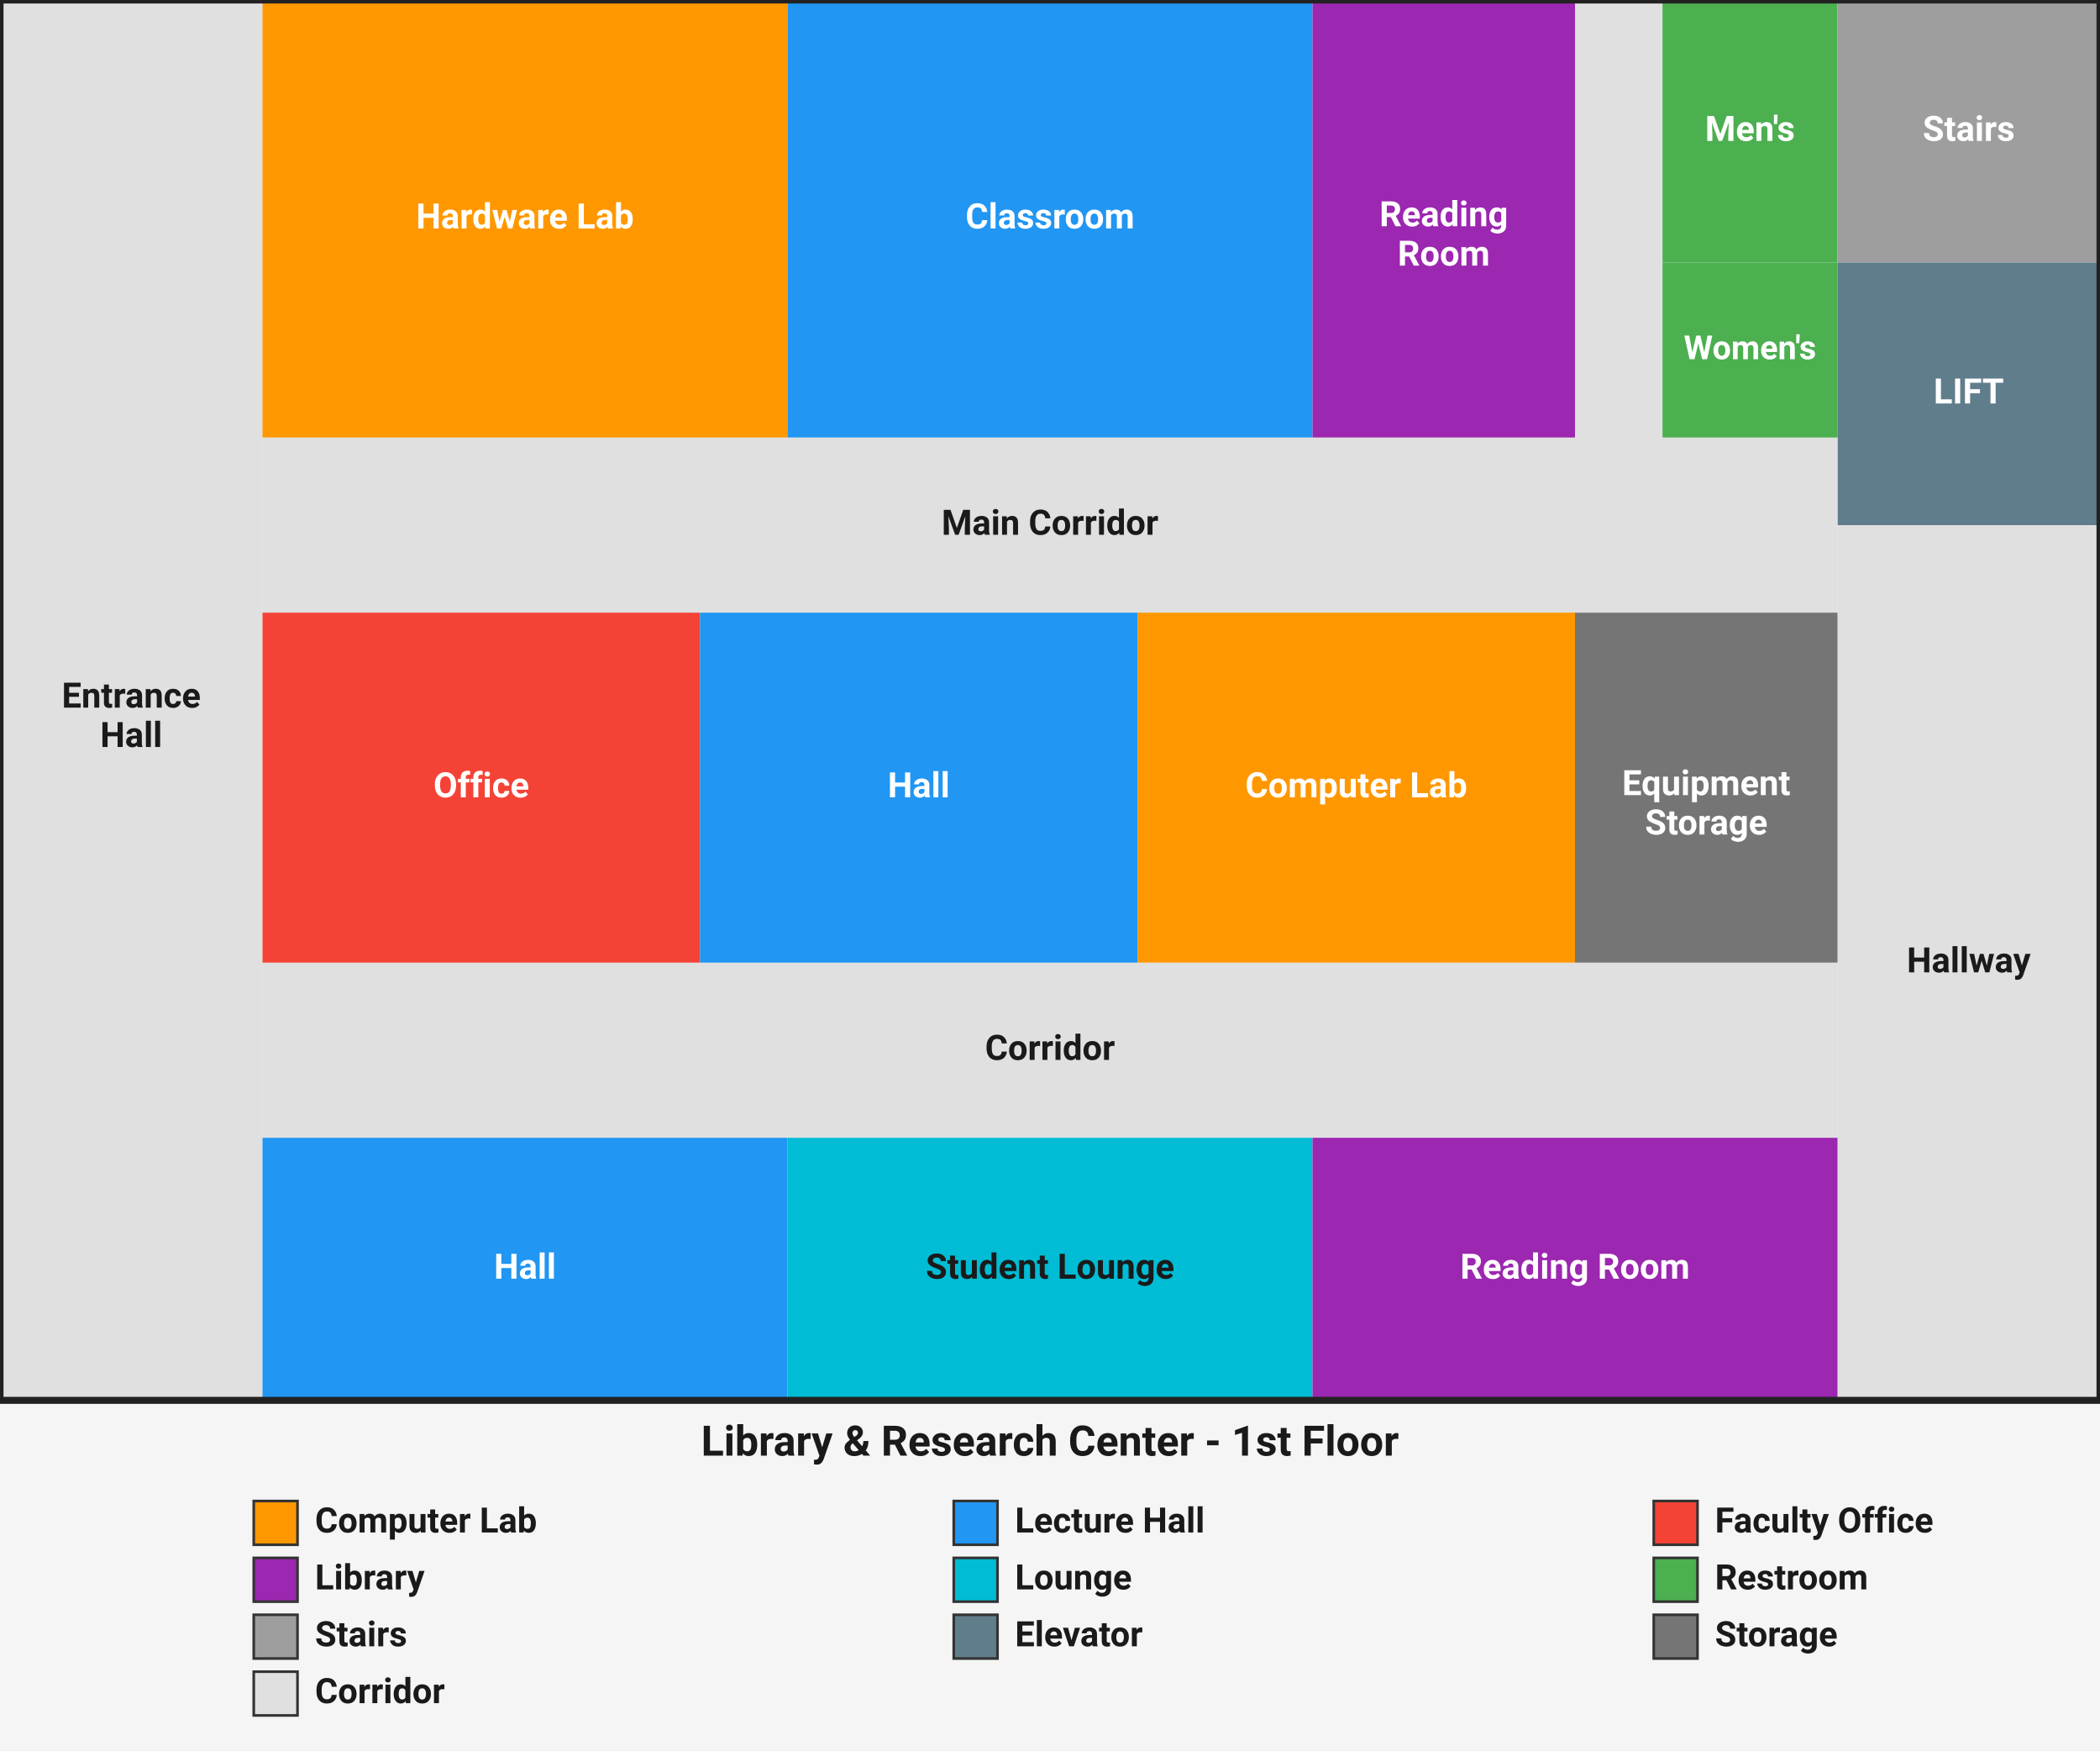
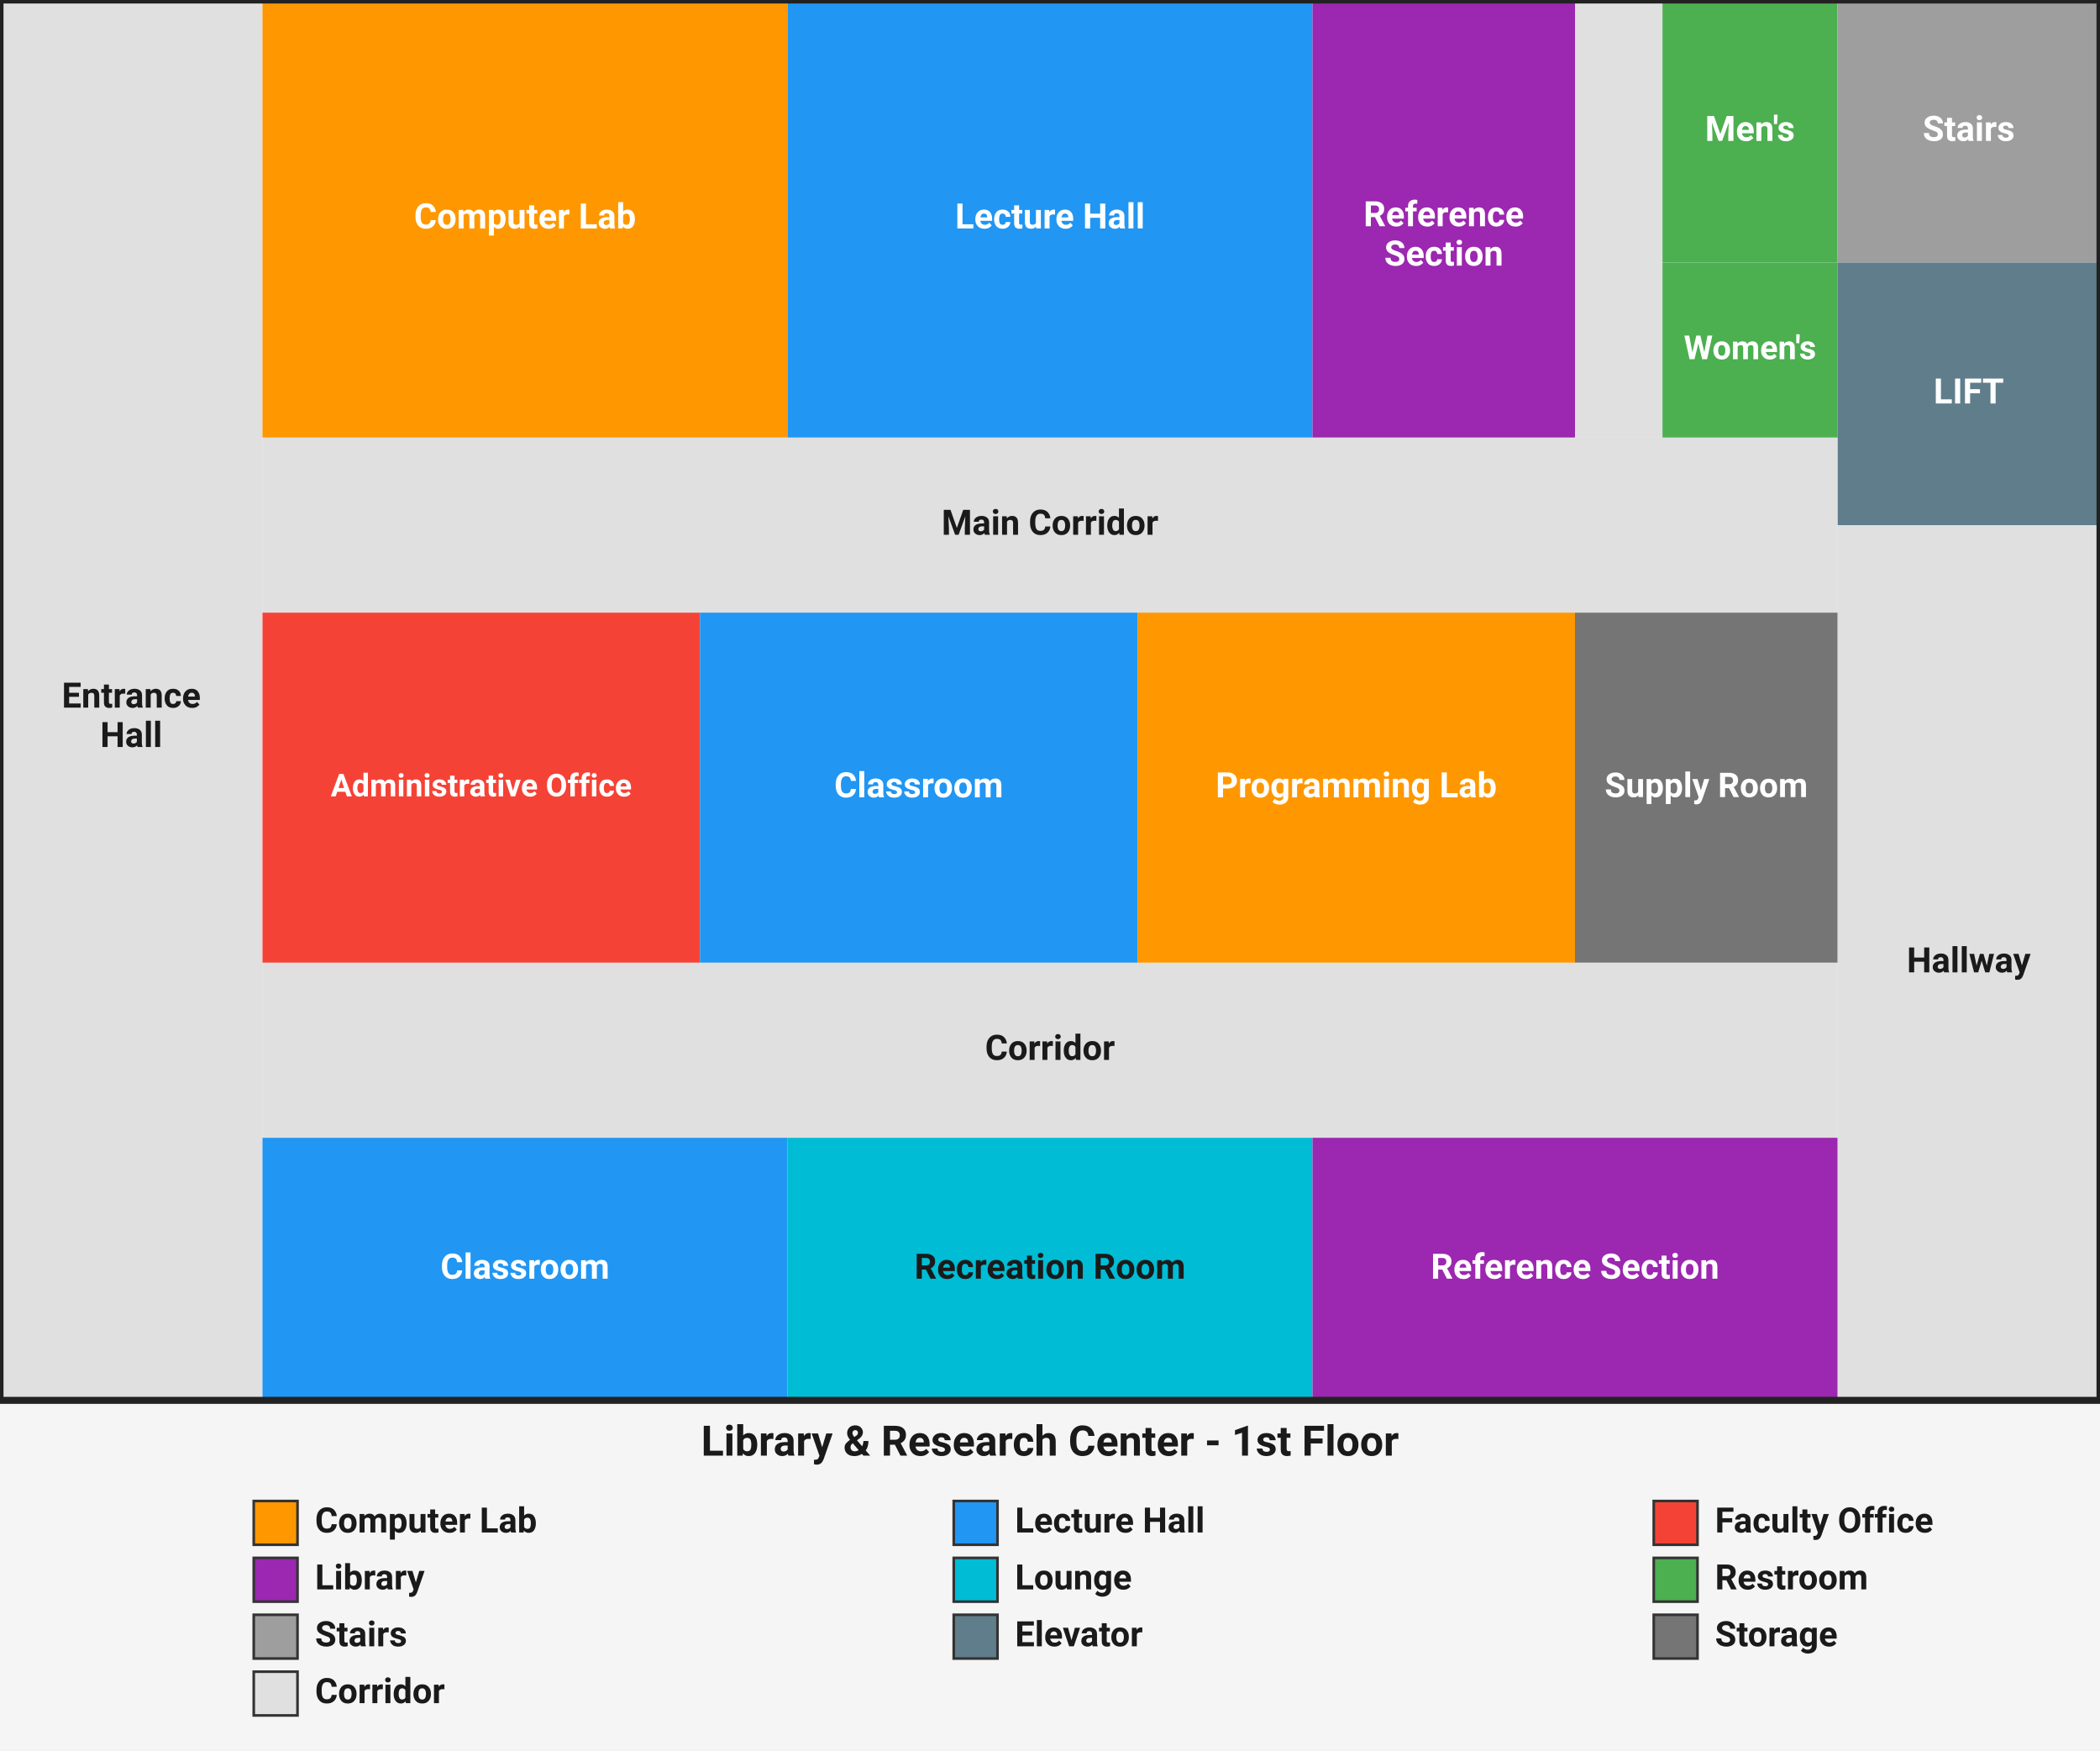
<svg xmlns="http://www.w3.org/2000/svg" viewBox="0 0 2400 2000" width="2400" height="2000" style="display:block; max-width:100%; height:auto;">
  <defs>
    <style>
      text { 
        -webkit-font-smoothing: antialiased;
        -moz-osx-font-smoothing: grayscale;
      }
    </style>
  </defs>
  <rect x="0" y="0" width="2400" height="2000" fill="#f5f5f5" />
  <rect x="0" y="0" width="300" height="1600" fill="#E0E0E0" stroke="none" />
  <g>
    <text x="150.0" y="797.5" font-family="Roboto,Segoe UI,Arial,sans-serif" font-size="40" font-weight="600" fill="#1a1a1a" text-anchor="middle" dominant-baseline="middle">
                  Entrance
                </text>
    <text x="150.0" y="842.5" font-family="Roboto,Segoe UI,Arial,sans-serif" font-size="40" font-weight="600" fill="#1a1a1a" text-anchor="middle" dominant-baseline="middle">
                  Hall
                </text>
  </g>
  <rect x="300" y="0" width="600" height="500" fill="#FF9800" stroke="none" />
  <text x="600.0" y="250.0" font-family="Roboto,Segoe UI,Arial,sans-serif" font-size="40" font-weight="600" fill="white" text-anchor="middle" dominant-baseline="middle">
-               Hardware Lab
+               Computer Lab
            </text>
  <rect x="900" y="0" width="600" height="500" fill="#2196F3" stroke="none" />
  <text x="1200.0" y="250.0" font-family="Roboto,Segoe UI,Arial,sans-serif" font-size="40" font-weight="600" fill="white" text-anchor="middle" dominant-baseline="middle">
-               Classroom
+               Lecture Hall
            </text>
  <rect x="1500" y="0" width="300" height="500" fill="#9C27B0" stroke="none" />
  <g>
    <text x="1650.0" y="247.5" font-family="Roboto,Segoe UI,Arial,sans-serif" font-size="40" font-weight="600" fill="white" text-anchor="middle" dominant-baseline="middle">
-                   Reading
+                   Reference
                </text>
    <text x="1650.0" y="292.5" font-family="Roboto,Segoe UI,Arial,sans-serif" font-size="40" font-weight="600" fill="white" text-anchor="middle" dominant-baseline="middle">
-                   Room
+                   Section
                </text>
  </g>
  <rect x="1800" y="0" width="100" height="500" fill="#E0E0E0" stroke="none" />
  <rect x="1900" y="0" width="200" height="300" fill="#4CAF50" stroke="none" />
  <text x="2000.0" y="150.0" font-family="Roboto,Segoe UI,Arial,sans-serif" font-size="40" font-weight="600" fill="white" text-anchor="middle" dominant-baseline="middle">
              Men's
            </text>
  <rect x="1900" y="300" width="200" height="200" fill="#4CAF50" stroke="none" />
  <text x="2000.0" y="400.0" font-family="Roboto,Segoe UI,Arial,sans-serif" font-size="38" font-weight="600" fill="white" text-anchor="middle" dominant-baseline="middle">
              Women's
            </text>
  <rect x="2100" y="0" width="300" height="300" fill="#9E9E9E" stroke="none" />
  <text x="2250.0" y="150.0" font-family="Roboto,Segoe UI,Arial,sans-serif" font-size="40" font-weight="600" fill="white" text-anchor="middle" dominant-baseline="middle">
              Stairs
            </text>
  <rect x="2100" y="300" width="300" height="300" fill="#607D8B" stroke="none" />
  <text x="2250.0" y="450.0" font-family="Roboto,Segoe UI,Arial,sans-serif" font-size="40" font-weight="600" fill="white" text-anchor="middle" dominant-baseline="middle">
              LIFT
            </text>
  <rect x="2100" y="600" width="300" height="1000" fill="#E0E0E0" stroke="none" />
  <text x="2250.0" y="1100.0" font-family="Roboto,Segoe UI,Arial,sans-serif" font-size="40" font-weight="600" fill="#1a1a1a" text-anchor="middle" dominant-baseline="middle">
              Hallway
            </text>
  <rect x="300" y="500" width="1800" height="200" fill="#E0E0E0" stroke="none" />
  <text x="1200.0" y="600.0" font-family="Roboto,Segoe UI,Arial,sans-serif" font-size="40" font-weight="600" fill="#1a1a1a" text-anchor="middle" dominant-baseline="middle">
              Main Corridor
            </text>
  <rect x="1800" y="500" width="100" height="100" fill="#E0E0E0" stroke="none" />
  <rect x="300" y="700" width="500" height="400" fill="#F44336" stroke="none" />
-   <text x="550.0" y="900.0" font-family="Roboto,Segoe UI,Arial,sans-serif" font-size="40" font-weight="600" fill="white" text-anchor="middle" dominant-baseline="middle">
-               Office
+   <text x="550.0" y="900.0" font-family="Roboto,Segoe UI,Arial,sans-serif" font-size="36" font-weight="600" fill="white" text-anchor="middle" dominant-baseline="middle">
+               Administrative Office
            </text>
  <rect x="800" y="700" width="500" height="400" fill="#2196F3" stroke="none" />
  <text x="1050.0" y="900.0" font-family="Roboto,Segoe UI,Arial,sans-serif" font-size="40" font-weight="600" fill="white" text-anchor="middle" dominant-baseline="middle">
-               Hall
+               Classroom
            </text>
  <rect x="1300" y="700" width="500" height="400" fill="#FF9800" stroke="none" />
  <text x="1550.0" y="900.0" font-family="Roboto,Segoe UI,Arial,sans-serif" font-size="40" font-weight="600" fill="white" text-anchor="middle" dominant-baseline="middle">
-               Computer Lab
+               Programming Lab
            </text>
  <rect x="1800" y="700" width="300" height="400" fill="#757575" stroke="none" />
-   <g>
-     <text x="1950.0" y="897.5" font-family="Roboto,Segoe UI,Arial,sans-serif" font-size="40" font-weight="600" fill="white" text-anchor="middle" dominant-baseline="middle">
-                   Equipment
-                 </text>
-     <text x="1950.0" y="942.5" font-family="Roboto,Segoe UI,Arial,sans-serif" font-size="40" font-weight="600" fill="white" text-anchor="middle" dominant-baseline="middle">
-                   Storage
-                 </text>
-   </g>
+   <text x="1950.0" y="900.0" font-family="Roboto,Segoe UI,Arial,sans-serif" font-size="39" font-weight="600" fill="white" text-anchor="middle" dominant-baseline="middle">
+               Supply Room
+             </text>
  <rect x="300" y="1100" width="1800" height="200" fill="#E0E0E0" stroke="none" />
  <text x="1200.0" y="1200.0" font-family="Roboto,Segoe UI,Arial,sans-serif" font-size="40" font-weight="600" fill="#1a1a1a" text-anchor="middle" dominant-baseline="middle">
              Corridor
            </text>
  <rect x="300" y="1300" width="600" height="300" fill="#2196F3" stroke="none" />
  <text x="600.0" y="1450.0" font-family="Roboto,Segoe UI,Arial,sans-serif" font-size="40" font-weight="600" fill="white" text-anchor="middle" dominant-baseline="middle">
-               Hall
+               Classroom
            </text>
  <rect x="900" y="1300" width="600" height="300" fill="#00BCD4" stroke="none" />
  <text x="1200.0" y="1450.0" font-family="Roboto,Segoe UI,Arial,sans-serif" font-size="40" font-weight="600" fill="#1a1a1a" text-anchor="middle" dominant-baseline="middle">
-               Student Lounge
+               Recreation Room
            </text>
  <rect x="1500" y="1300" width="600" height="300" fill="#9C27B0" stroke="none" />
  <text x="1800.0" y="1450.0" font-family="Roboto,Segoe UI,Arial,sans-serif" font-size="40" font-weight="600" fill="white" text-anchor="middle" dominant-baseline="middle">
-               Reading Room
+               Reference Section
            </text>
  <rect x="0" y="0" width="2400" height="1600" fill="none" stroke="#222" stroke-width="8" />
  <text x="1200.0" y="1650" font-family="Roboto,Segoe UI,Arial,sans-serif" font-size="48" font-weight="700" fill="#1a1a1a" text-anchor="middle" dominant-baseline="middle">
          Library &amp; Research Center - 1st Floor
        </text>
  <rect x="290.0" y="1715.0" width="50" height="50" fill="#FF9800" stroke="#333" stroke-width="3" />
  <text x="360.0" y="1740" font-family="Roboto,Segoe UI,Arial,sans-serif" font-size="40" font-weight="700" fill="#1a1a1a" text-anchor="start" dominant-baseline="middle">
          Computer Lab
        </text>
  <rect x="1090.0" y="1715.0" width="50" height="50" fill="#2196F3" stroke="#333" stroke-width="3" />
  <text x="1160.0" y="1740" font-family="Roboto,Segoe UI,Arial,sans-serif" font-size="40" font-weight="700" fill="#1a1a1a" text-anchor="start" dominant-baseline="middle">
          Lecture Hall
        </text>
  <rect x="1890.0" y="1715.0" width="50" height="50" fill="#F44336" stroke="#333" stroke-width="3" />
  <text x="1960.0" y="1740" font-family="Roboto,Segoe UI,Arial,sans-serif" font-size="40" font-weight="700" fill="#1a1a1a" text-anchor="start" dominant-baseline="middle">
          Faculty Office
        </text>
  <rect x="290.0" y="1780.0" width="50" height="50" fill="#9C27B0" stroke="#333" stroke-width="3" />
  <text x="360.0" y="1805" font-family="Roboto,Segoe UI,Arial,sans-serif" font-size="40" font-weight="700" fill="#1a1a1a" text-anchor="start" dominant-baseline="middle">
          Library
        </text>
  <rect x="1090.0" y="1780.0" width="50" height="50" fill="#00BCD4" stroke="#333" stroke-width="3" />
  <text x="1160.0" y="1805" font-family="Roboto,Segoe UI,Arial,sans-serif" font-size="40" font-weight="700" fill="#1a1a1a" text-anchor="start" dominant-baseline="middle">
          Lounge
        </text>
  <rect x="1890.0" y="1780.0" width="50" height="50" fill="#4CAF50" stroke="#333" stroke-width="3" />
  <text x="1960.0" y="1805" font-family="Roboto,Segoe UI,Arial,sans-serif" font-size="40" font-weight="700" fill="#1a1a1a" text-anchor="start" dominant-baseline="middle">
          Restroom
        </text>
  <rect x="290.0" y="1845.0" width="50" height="50" fill="#9E9E9E" stroke="#333" stroke-width="3" />
  <text x="360.0" y="1870" font-family="Roboto,Segoe UI,Arial,sans-serif" font-size="40" font-weight="700" fill="#1a1a1a" text-anchor="start" dominant-baseline="middle">
          Stairs
        </text>
  <rect x="1090.0" y="1845.0" width="50" height="50" fill="#607D8B" stroke="#333" stroke-width="3" />
  <text x="1160.0" y="1870" font-family="Roboto,Segoe UI,Arial,sans-serif" font-size="40" font-weight="700" fill="#1a1a1a" text-anchor="start" dominant-baseline="middle">
          Elevator
        </text>
  <rect x="1890.0" y="1845.0" width="50" height="50" fill="#757575" stroke="#333" stroke-width="3" />
  <text x="1960.0" y="1870" font-family="Roboto,Segoe UI,Arial,sans-serif" font-size="40" font-weight="700" fill="#1a1a1a" text-anchor="start" dominant-baseline="middle">
          Storage
        </text>
  <rect x="290.0" y="1910.0" width="50" height="50" fill="#E0E0E0" stroke="#333" stroke-width="3" />
  <text x="360.0" y="1935" font-family="Roboto,Segoe UI,Arial,sans-serif" font-size="40" font-weight="700" fill="#1a1a1a" text-anchor="start" dominant-baseline="middle">
          Corridor
        </text>
</svg>
